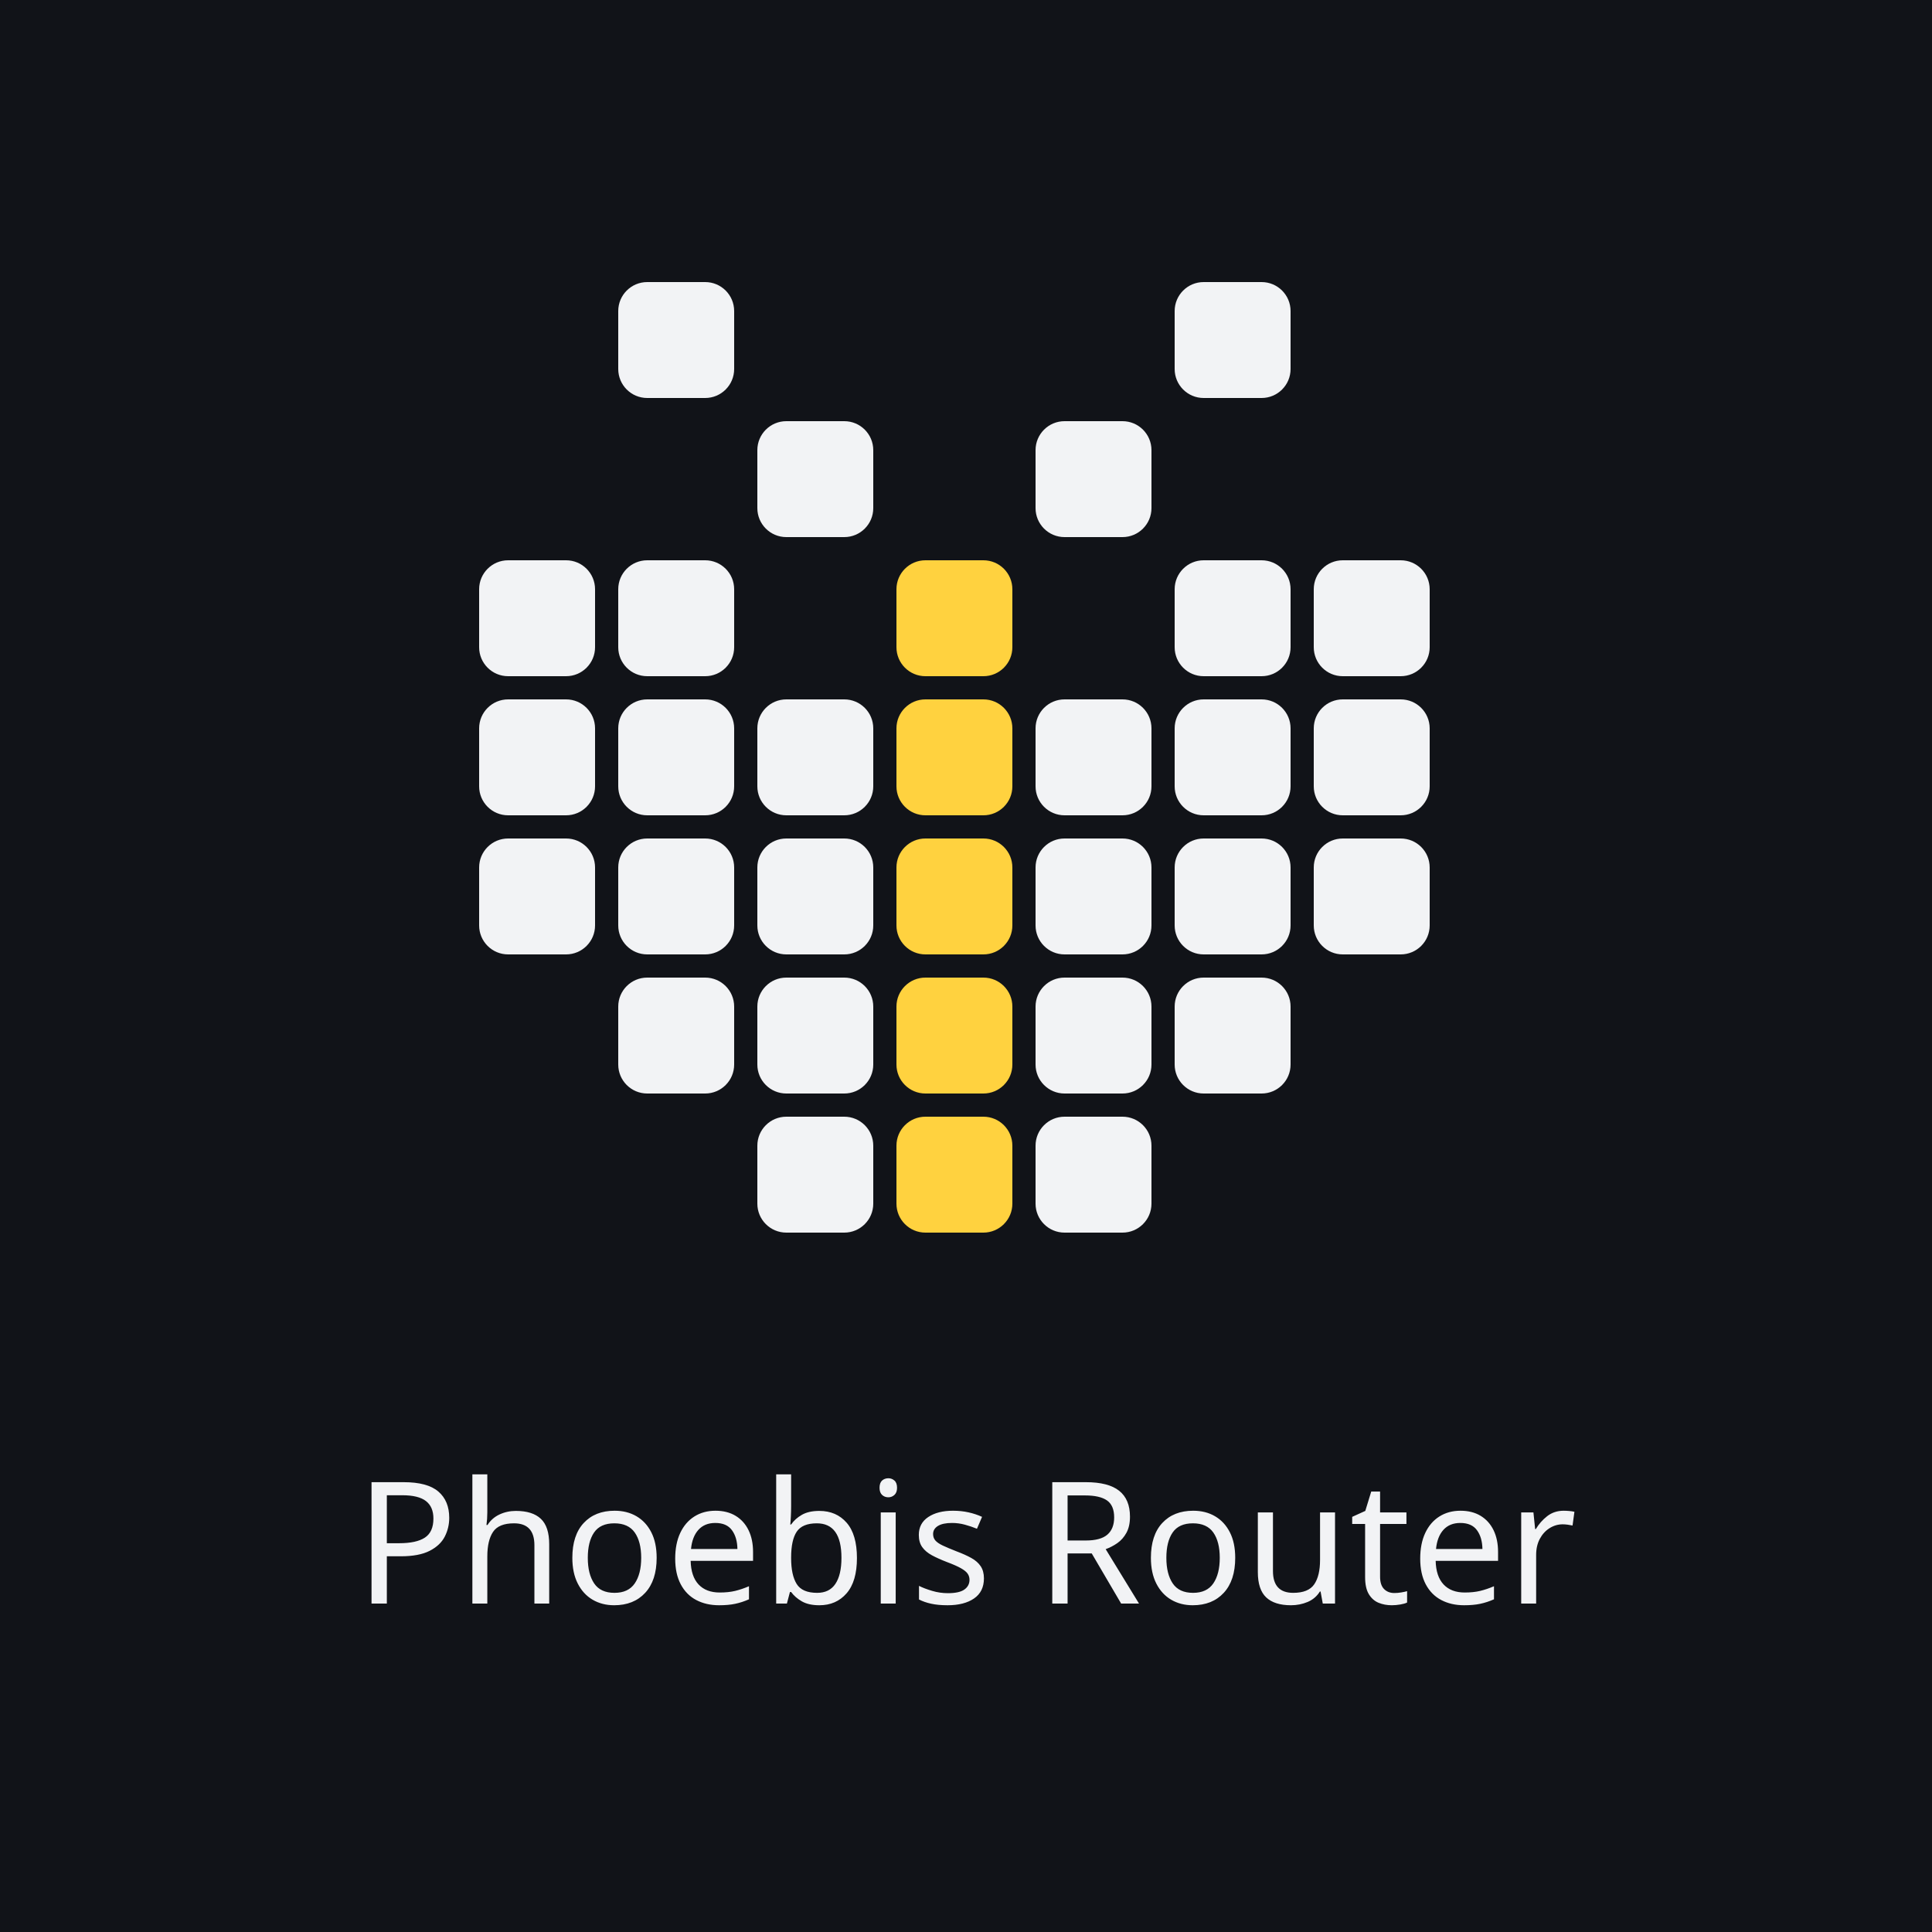
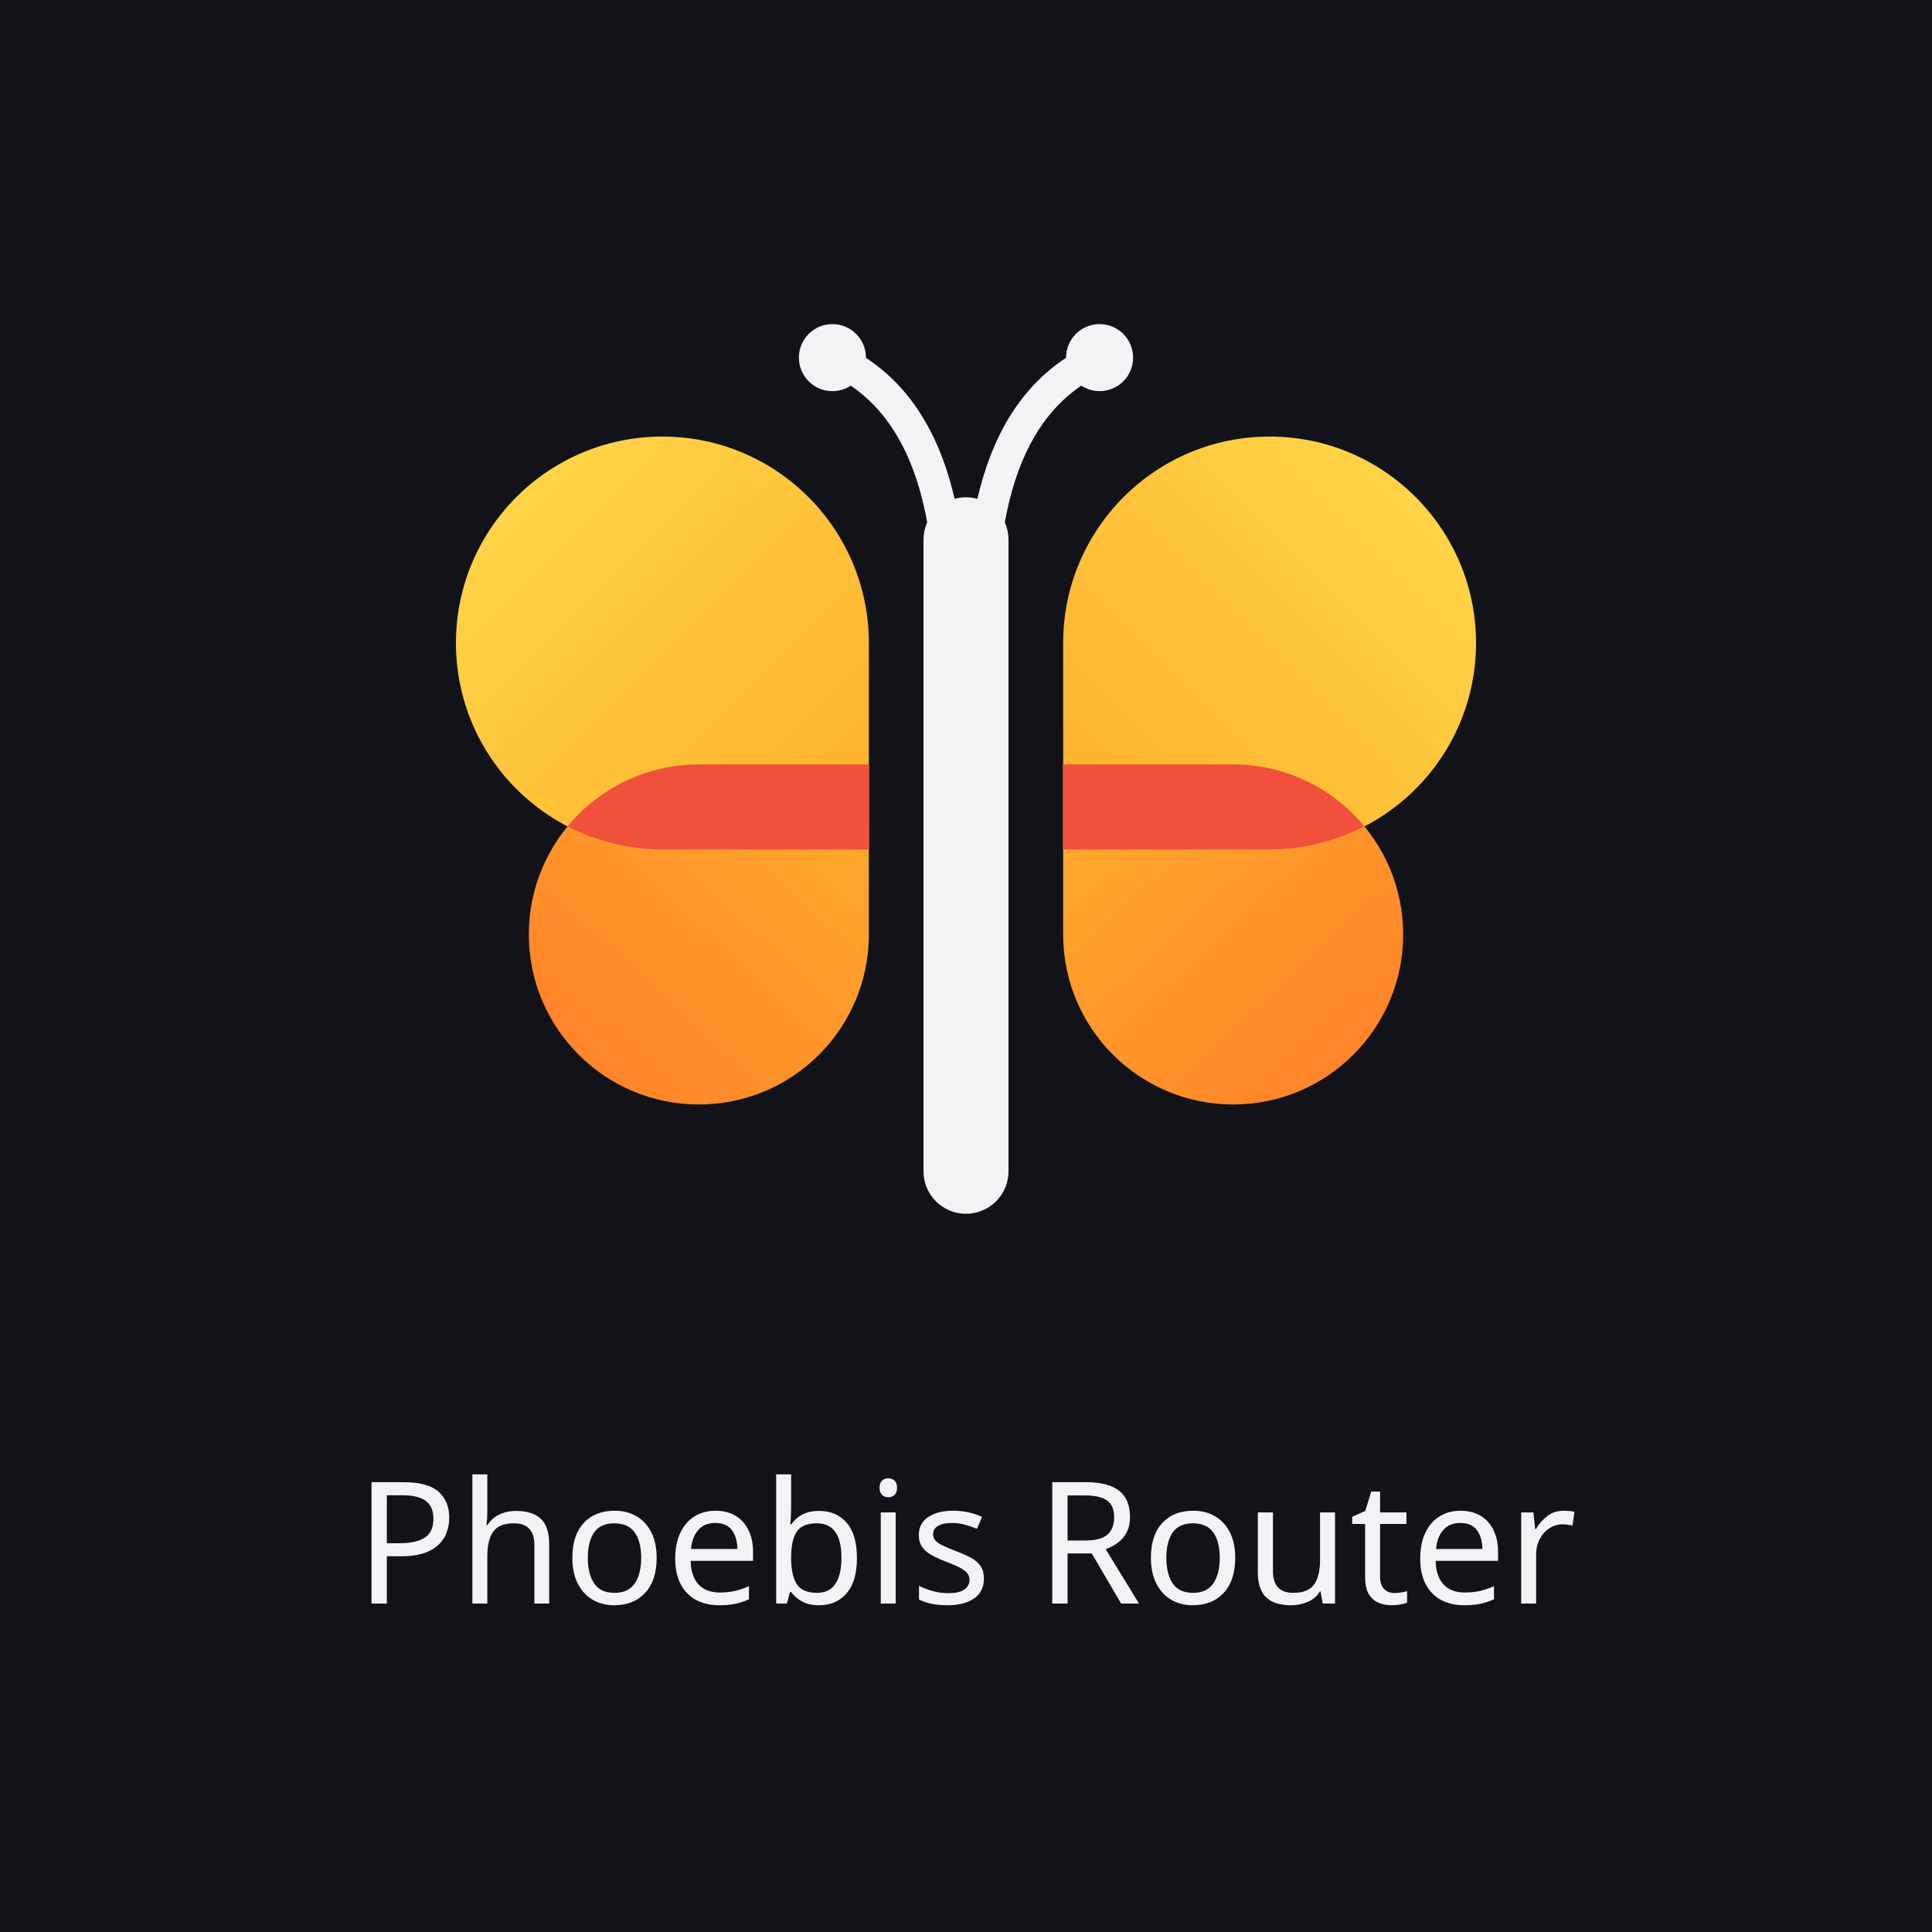
<svg xmlns="http://www.w3.org/2000/svg" viewBox="0 0 1000 1000" role="img" aria-label="Phoebis Router">
  <rect width="1000" height="1000" fill="#111318" />
-   <g transform="translate(212 110) scale(6)">
-     <rect x="18" y="6" width="10" height="10" rx="2.5" fill="#F2F3F5" />
-     <rect x="66" y="6" width="10" height="10" rx="2.5" fill="#F2F3F5" />
-     <rect x="30" y="18" width="10" height="10" rx="2.5" fill="#F2F3F5" />
-     <rect x="54" y="18" width="10" height="10" rx="2.5" fill="#F2F3F5" />
-     <rect x="6" y="30" width="10" height="10" rx="2.5" fill="#F2F3F5" />
-     <rect x="18" y="30" width="10" height="10" rx="2.5" fill="#F2F3F5" />
-     <rect x="42" y="30" width="10" height="10" rx="2.5" fill="#FFD23F" />
-     <rect x="66" y="30" width="10" height="10" rx="2.5" fill="#F2F3F5" />
-     <rect x="78" y="30" width="10" height="10" rx="2.5" fill="#F2F3F5" />
-     <rect x="6" y="42" width="10" height="10" rx="2.5" fill="#F2F3F5" />
-     <rect x="18" y="42" width="10" height="10" rx="2.5" fill="#F2F3F5" />
-     <rect x="30" y="42" width="10" height="10" rx="2.5" fill="#F2F3F5" />
-     <rect x="42" y="42" width="10" height="10" rx="2.5" fill="#FFD23F" />
-     <rect x="54" y="42" width="10" height="10" rx="2.5" fill="#F2F3F5" />
-     <rect x="66" y="42" width="10" height="10" rx="2.5" fill="#F2F3F5" />
-     <rect x="78" y="42" width="10" height="10" rx="2.5" fill="#F2F3F5" />
-     <rect x="6" y="54" width="10" height="10" rx="2.5" fill="#F2F3F5" />
-     <rect x="18" y="54" width="10" height="10" rx="2.5" fill="#F2F3F5" />
-     <rect x="30" y="54" width="10" height="10" rx="2.5" fill="#F2F3F5" />
-     <rect x="42" y="54" width="10" height="10" rx="2.5" fill="#FFD23F" />
-     <rect x="54" y="54" width="10" height="10" rx="2.5" fill="#F2F3F5" />
-     <rect x="66" y="54" width="10" height="10" rx="2.5" fill="#F2F3F5" />
-     <rect x="78" y="54" width="10" height="10" rx="2.5" fill="#F2F3F5" />
-     <rect x="18" y="66" width="10" height="10" rx="2.5" fill="#F2F3F5" />
-     <rect x="30" y="66" width="10" height="10" rx="2.5" fill="#F2F3F5" />
-     <rect x="42" y="66" width="10" height="10" rx="2.5" fill="#FFD23F" />
-     <rect x="54" y="66" width="10" height="10" rx="2.5" fill="#F2F3F5" />
-     <rect x="66" y="66" width="10" height="10" rx="2.5" fill="#F2F3F5" />
-     <rect x="30" y="78" width="10" height="10" rx="2.5" fill="#F2F3F5" />
-     <rect x="42" y="78" width="10" height="10" rx="2.5" fill="#FFD23F" />
-     <rect x="54" y="78" width="10" height="10" rx="2.5" fill="#F2F3F5" />
-   </g>
+   <defs>
+     <linearGradient id="router-dark-a" gradientUnits="userSpaceOnUse" x1="449.714" y1="395.674" x2="286.286" y2="571.674">
+       <stop offset="0" stop-color="#FFAE2B" />
+       <stop offset="1" stop-color="#FF7F2A" />
+     </linearGradient>
+     <linearGradient id="router-dark-b" gradientUnits="userSpaceOnUse" x1="248.571" y1="238.531" x2="449.714" y2="439.674">
+       <stop offset="0" stop-color="#FFD84A" />
+       <stop offset="1" stop-color="#FFAE2B" />
+     </linearGradient>
+     <linearGradient id="router-dark-c" gradientUnits="userSpaceOnUse" x1="550.286" y1="395.674" x2="713.714" y2="571.674">
+       <stop offset="0" stop-color="#FFAE2B" />
+       <stop offset="1" stop-color="#FF7F2A" />
+     </linearGradient>
+     <linearGradient id="router-dark-d" gradientUnits="userSpaceOnUse" x1="751.429" y1="238.531" x2="550.286" y2="439.674">
+       <stop offset="0" stop-color="#FFD84A" />
+       <stop offset="1" stop-color="#FFAE2B" />
+     </linearGradient>
+   </defs>
+   <path d="M449.714 395.674L361.714 395.674A88 88 0 1 0 449.714 483.674Z" fill="url(#router-dark-a)" />
+   <path d="M449.714 439.674L449.714 332.817A106.857 106.857 0 1 0 342.857 439.674Z" fill="url(#router-dark-b)" />
+   <path d="M550.286 395.674L550.286 483.674A88 88 0 1 0 638.286 395.674Z" fill="url(#router-dark-c)" />
+   <path d="M550.286 439.674L657.143 439.674A106.857 106.857 0 1 0 550.286 332.817Z" fill="url(#router-dark-d)" />
+   <path d="M449.714 395.674L361.714 395.674A88 88 0 0 0 293.78 427.738A106.857 106.857 0 0 0 342.857 439.674L449.714 439.674Z" fill="#F0503C" />
+   <path d="M550.286 395.674L550.286 439.674L657.143 439.674A106.857 106.857 0 0 0 706.22 427.738A88 88 0 0 0 638.286 395.674Z" fill="#F0503C" />
+   <path d="M489.943 282.531Q481.143 207.103 430.857 185.103" fill="none" stroke="#F2F3F5" stroke-width="16.343" stroke-linecap="round" />
+   <circle cx="430.857" cy="185.103" r="17.349" fill="#F2F3F5" />
+   <path d="M510.057 282.531Q518.857 207.103 569.143 185.103" fill="none" stroke="#F2F3F5" stroke-width="16.343" stroke-linecap="round" />
+   <circle cx="569.143" cy="185.103" r="17.349" fill="#F2F3F5" />
+   <rect x="478" y="257.389" width="44" height="370.857" rx="22" fill="#F2F3F5" />
  <text x="500" y="830" text-anchor="middle" font-family="Audiowide" font-size="88" fill="#F2F3F5">Phoebis Router</text>
</svg>
